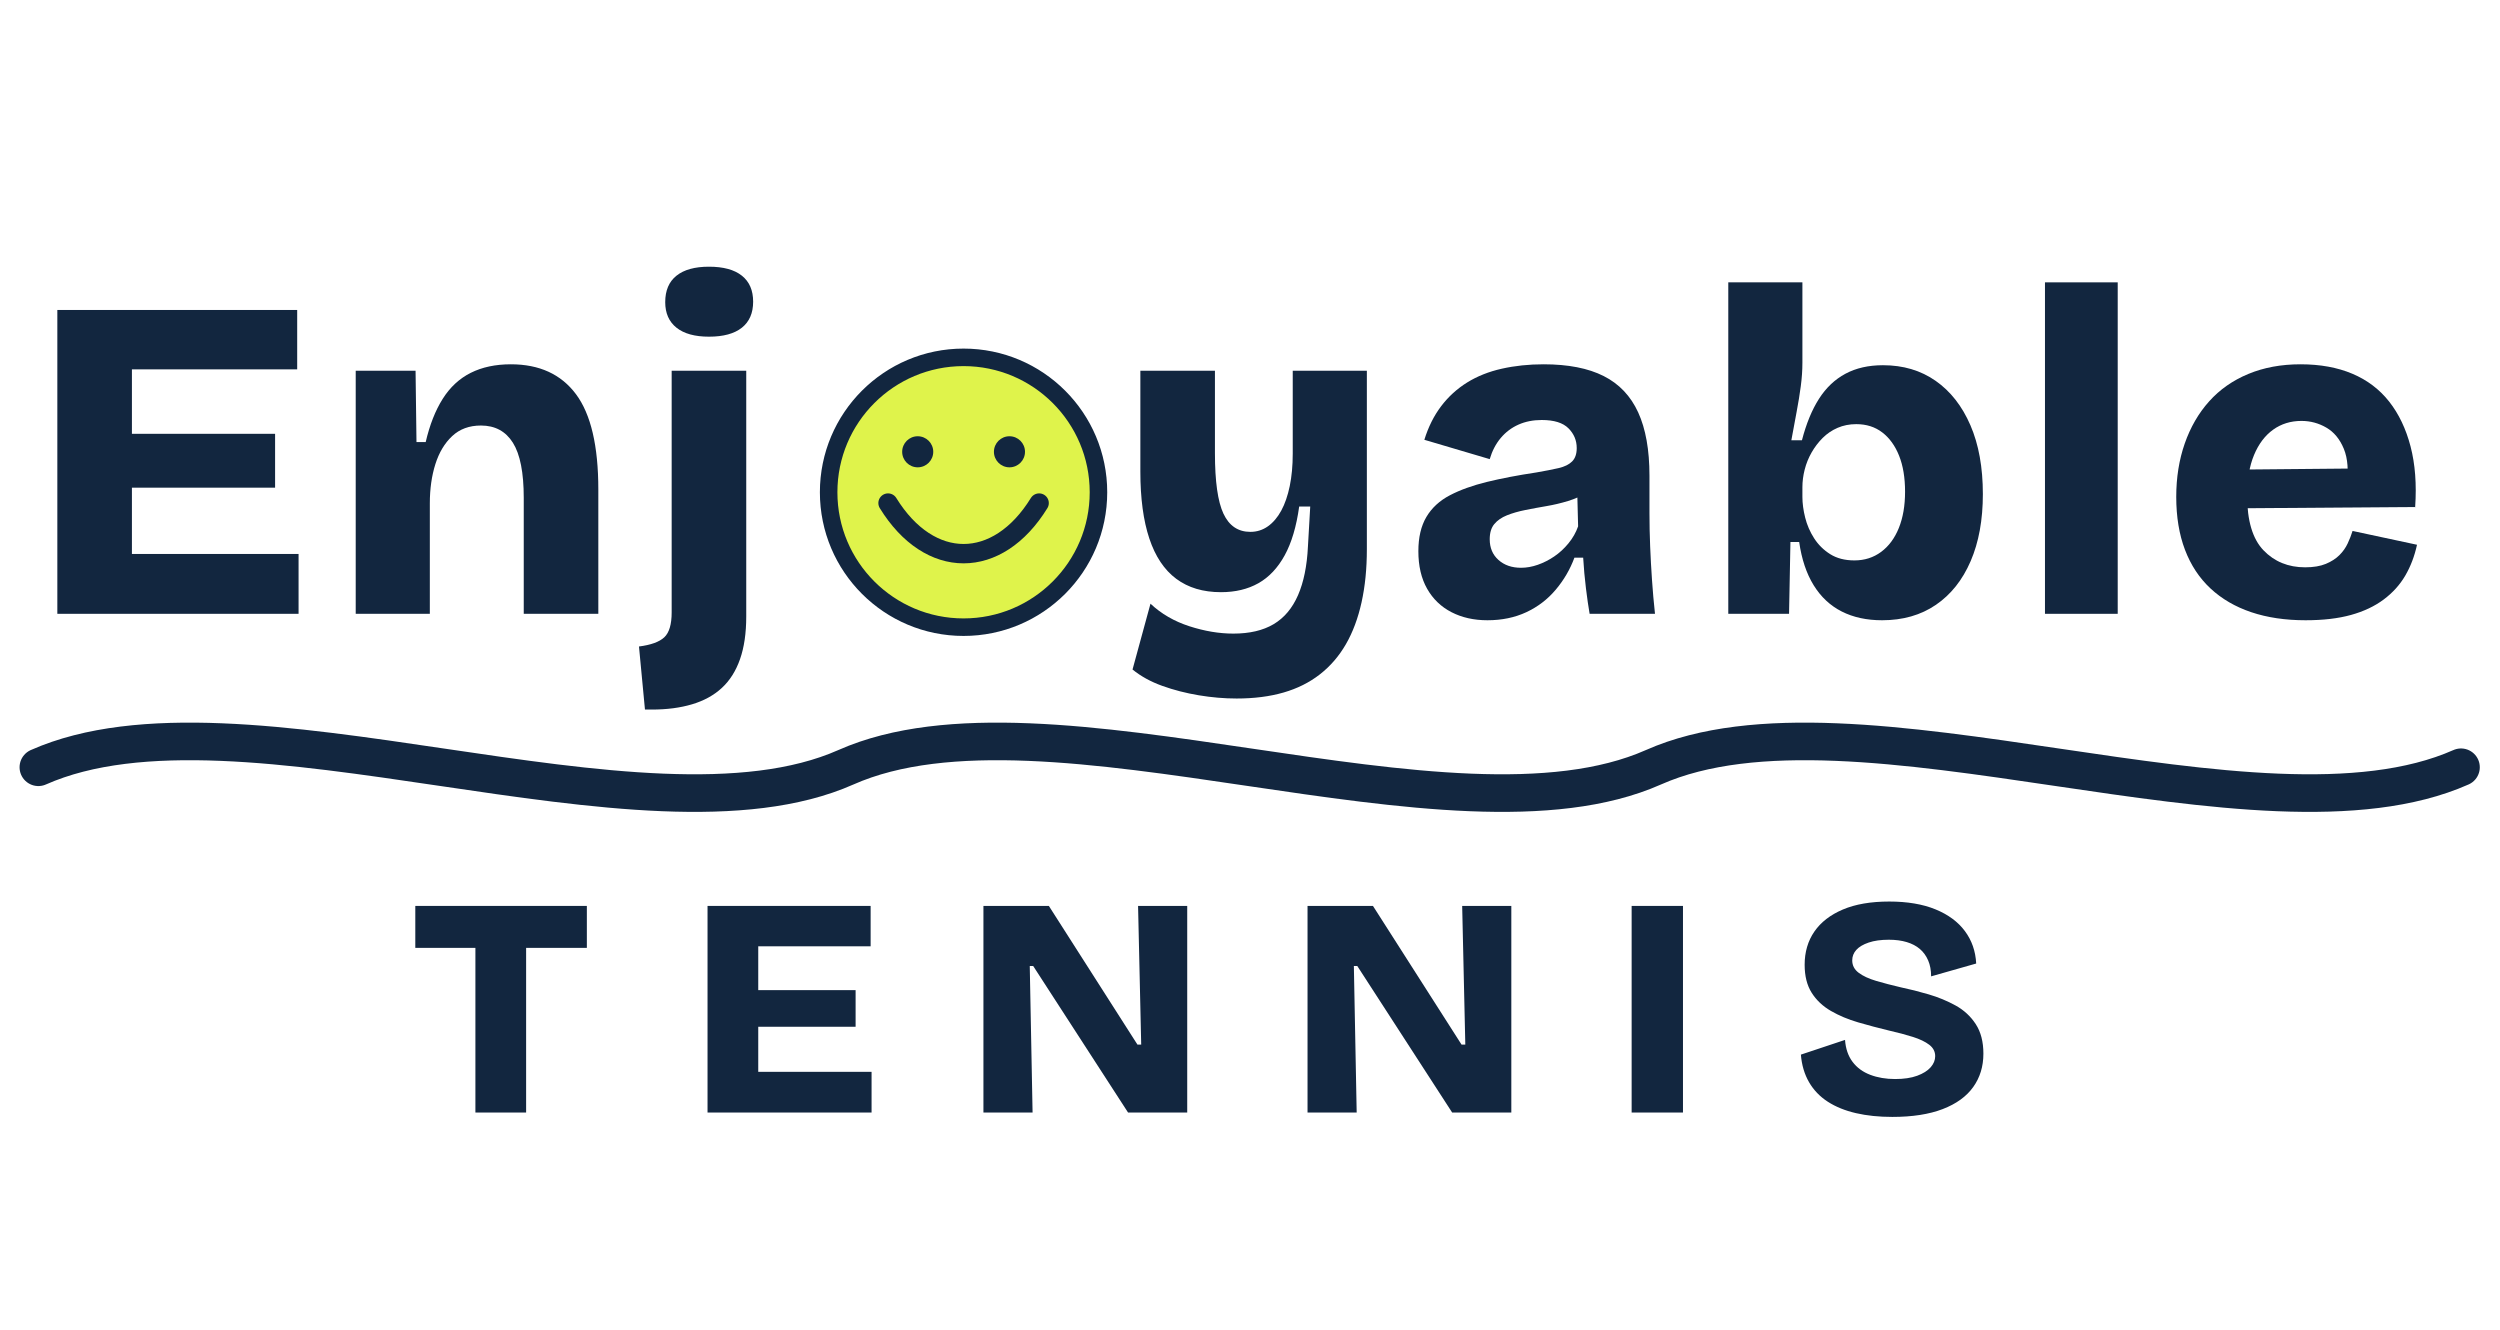
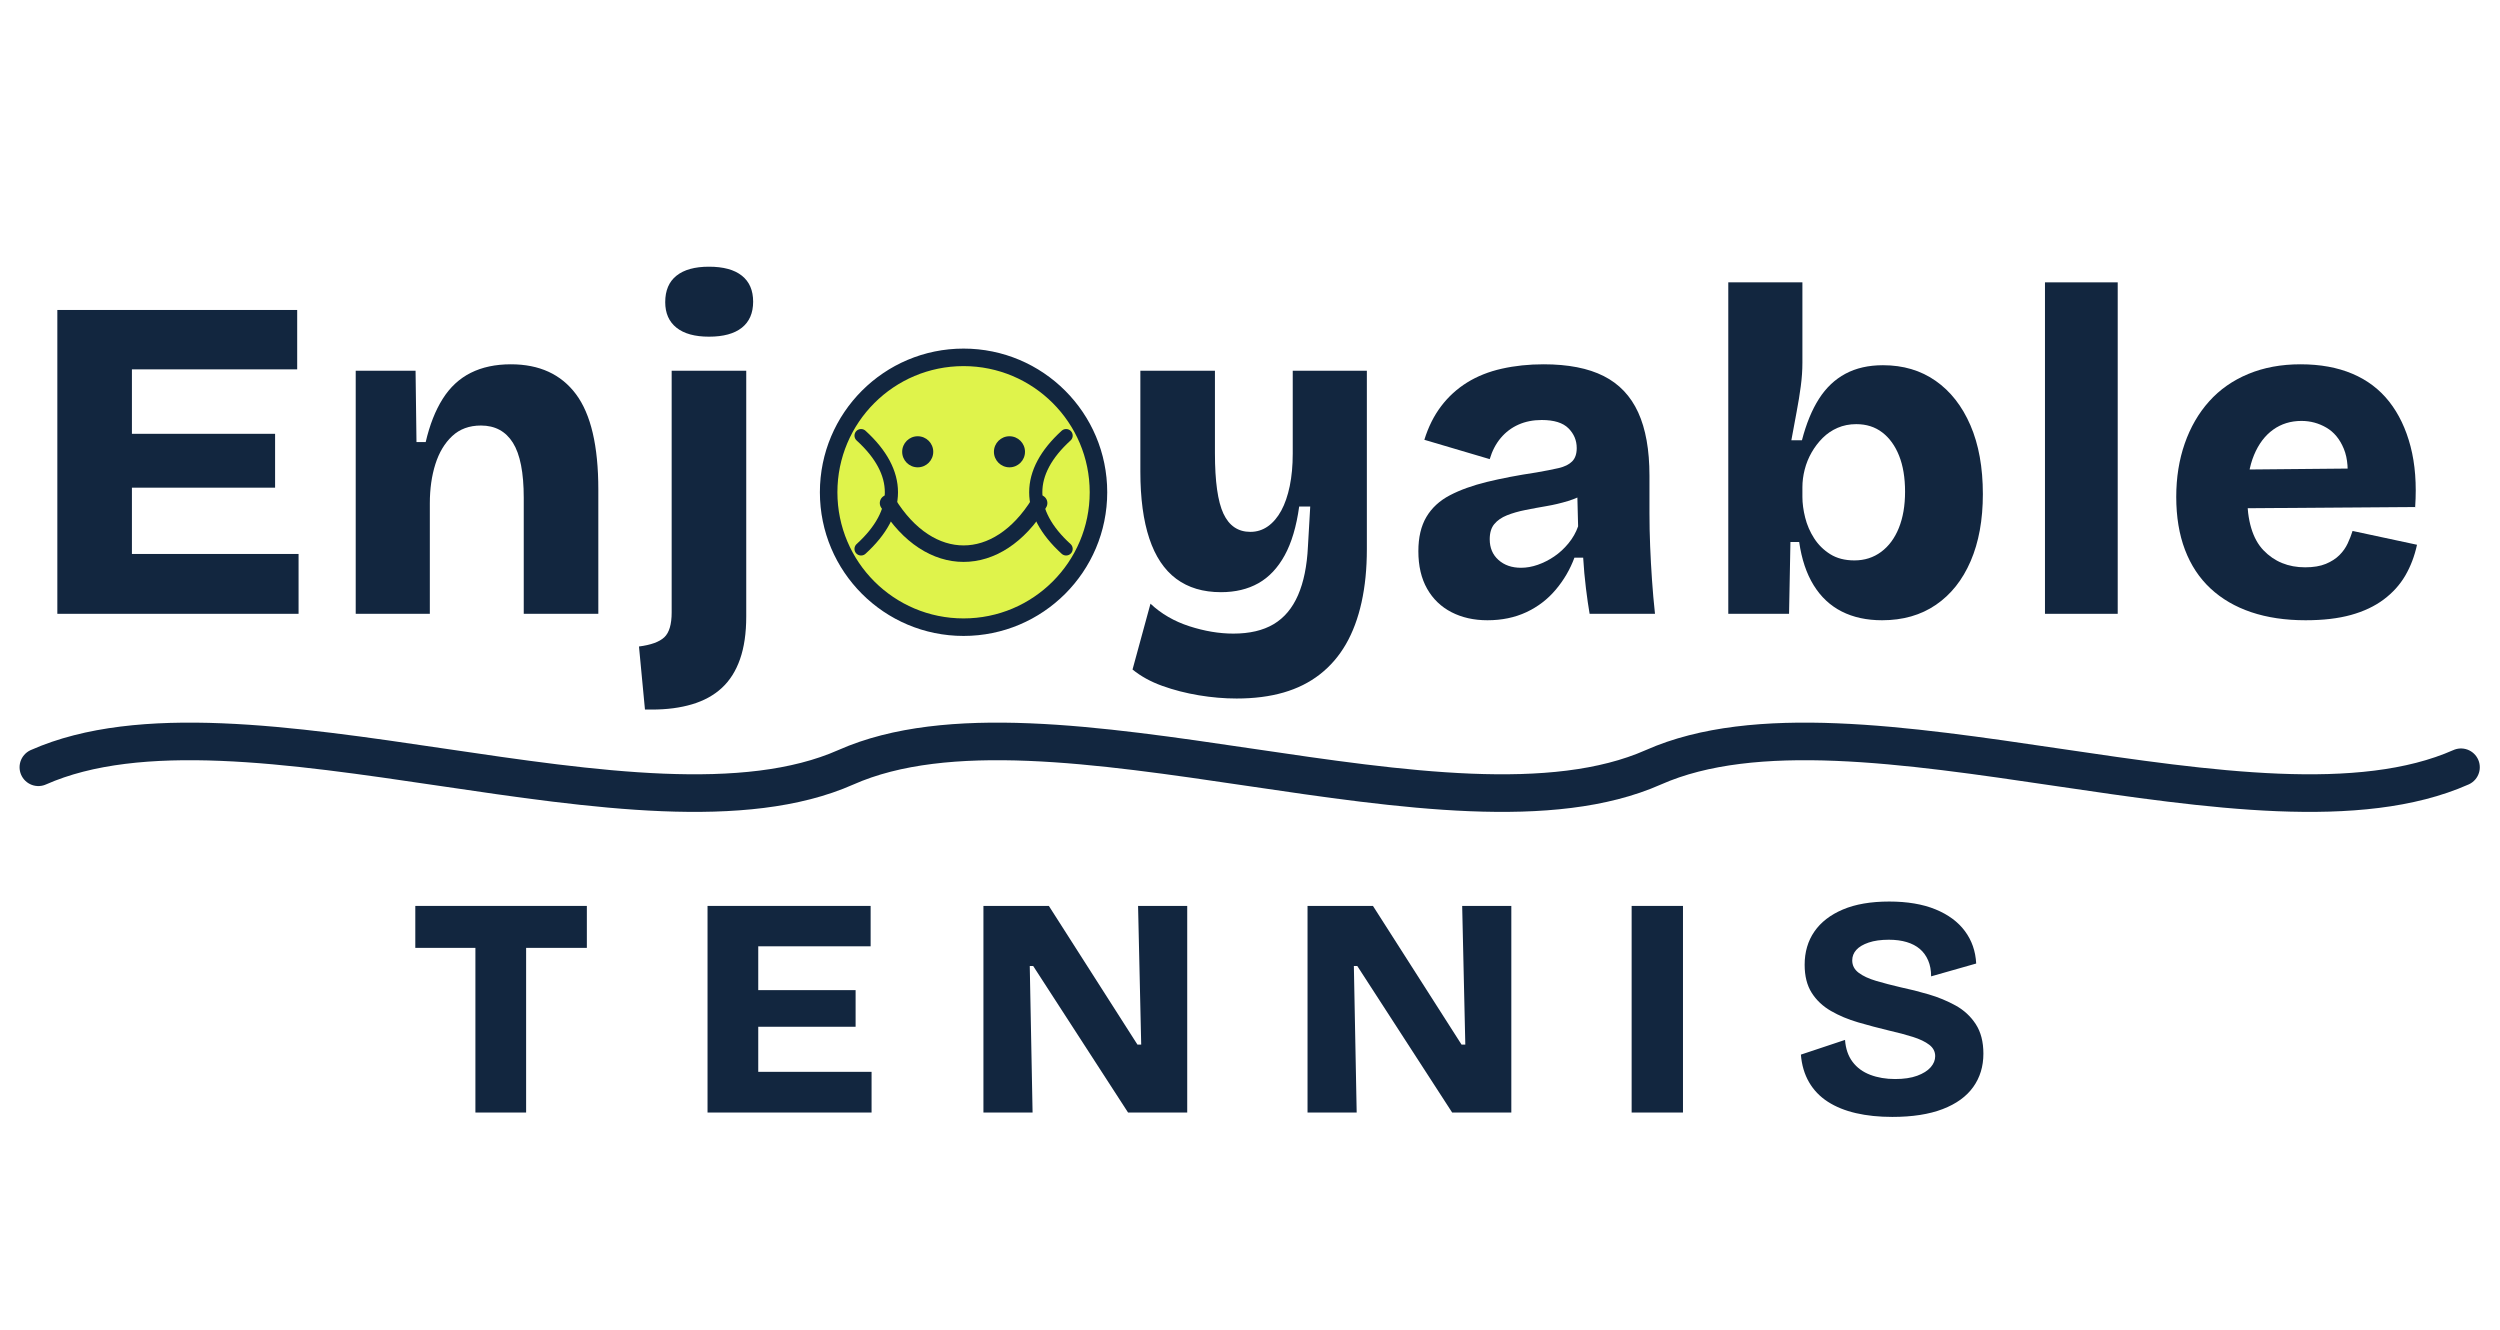
<svg xmlns="http://www.w3.org/2000/svg" viewBox="-4 0 391 208" width="391" height="208">
  <g fill="#12263F">
    <path d="M69 0V660H231V0ZM186 0V130H593V0ZM186 274V391H542V274ZM186 531V660H590V531Z" transform="translate(0.00 96.00) scale(0.072 -0.072)" />
    <path d="M62 0V318V528H192L194 373H214Q227 429 251.0 467.0Q275 505 312.0 523.5Q349 542 399 542Q492 542 540.5 477.0Q589 412 589 270V0H427V252Q427 334 403.5 371.5Q380 409 334 409Q296 409 271.5 386.0Q247 363 235.0 325.0Q223 287 223 240V0Z" transform="translate(47.17 96.00) scale(0.072 -0.072)" />
    <path d="M21 -208Q16 -208 13.0 -208.0Q10 -208 6 -208L-7 -71Q32 -66 48.0 -51.0Q64 -36 64 3V528H226V-6Q226 -60 212.5 -98.5Q199 -137 173.0 -161.0Q147 -185 108.5 -196.5Q70 -208 21 -208ZM145 602Q99 602 74.5 621.5Q50 641 50 677Q50 715 74.5 734.5Q99 754 145 754Q192 754 216.5 734.5Q241 715 241 678Q241 641 216.5 621.5Q192 602 145 602Z" transform="translate(96.44 96.00) scale(0.072 -0.072)" />
    <path d="M265 -184Q225 -184 183.0 -177.0Q141 -170 103.5 -156.5Q66 -143 39 -121L78 22Q113 -11 162.5 -27.0Q212 -43 258 -43Q311 -43 345.5 -22.5Q380 -2 398.5 40.5Q417 83 420 146L425 233H401Q392 168 369.5 127.0Q347 86 312.5 66.5Q278 47 231 47Q173 47 134.0 76.0Q95 105 75.5 163.5Q56 222 56 309V528H218V349Q218 257 236.5 217.5Q255 178 295 178Q316 178 333.0 190.0Q350 202 362.0 224.0Q374 246 380.5 277.5Q387 309 387 348V528H548V140Q548 77 536.5 25.0Q525 -27 502.5 -66.0Q480 -105 446.0 -131.5Q412 -158 367.0 -171.0Q322 -184 265 -184Z" transform="translate(170.32 96.00) scale(0.072 -0.072)" />
    <path d="M186 -14Q142 -14 108.0 3.5Q74 21 55.0 54.5Q36 88 36 136Q36 181 53.5 210.5Q71 240 104.5 257.5Q138 275 185.0 286.5Q232 298 292 307Q321 312 340.5 316.5Q360 321 370.0 331.0Q380 341 380 360Q380 385 362.0 403.0Q344 421 304 421Q276 421 253.5 411.0Q231 401 215.0 382.0Q199 363 191 336L49 378Q62 420 85.5 451.0Q109 482 142.0 502.5Q175 523 217.5 532.5Q260 542 308 542Q388 542 438.5 516.5Q489 491 513.5 437.5Q538 384 538 300V219Q538 183 539.5 146.5Q541 110 543.5 73.5Q546 37 550 0H408Q404 23 400.0 55.5Q396 88 394 122H375Q361 84 334.5 52.5Q308 21 270.5 3.5Q233 -14 186 -14ZM259 100Q277 100 295.5 106.5Q314 113 331.0 124.5Q348 136 362.0 153.0Q376 170 383 190L381 269L403 264Q384 252 361.0 245.0Q338 238 314.5 234.0Q291 230 268.5 225.5Q246 221 228.5 214.0Q211 207 201.0 195.0Q191 183 191 162Q191 134 210.0 117.0Q229 100 259 100Z" transform="translate(215.24 96.00) scale(0.072 -0.072)" />
    <path d="M396 -14Q346 -14 308.5 5.0Q271 24 247.5 62.0Q224 100 216 156H197L194 0H62V259V720H223V545Q223 521 219.5 494.5Q216 468 210.5 439.0Q205 410 199 377H222Q236 431 259.0 467.0Q282 503 316.5 521.5Q351 540 398 540Q464 540 512.5 506.0Q561 472 588.0 409.5Q615 347 615 260Q615 176 588.5 114.5Q562 53 513.0 19.5Q464 -14 396 -14ZM336 116Q369 116 394.0 134.5Q419 153 432.5 186.5Q446 220 446 265Q446 311 433.0 343.5Q420 376 396.5 394.0Q373 412 340 412Q318 412 299.5 404.0Q281 396 267.0 382.0Q253 368 243.0 350.5Q233 333 228.0 313.5Q223 294 223 275V254Q223 233 229.0 209.0Q235 185 248.5 164.0Q262 143 283.5 129.5Q305 116 336 116Z" transform="translate(261.84 96.00) scale(0.072 -0.072)" />
    <path d="M62 0V720H220V0Z" transform="translate(311.37 96.00) scale(0.072 -0.072)" />
    <path d="M313 -14Q247 -14 195.0 3.5Q143 21 106.5 55.0Q70 89 51.0 139.0Q32 189 32 254Q32 317 50.5 370.0Q69 423 103.5 461.5Q138 500 188.5 521.0Q239 542 302 542Q366 542 414.5 521.5Q463 501 494.5 461.0Q526 421 541.0 363.5Q556 306 551 232L138 229V313L459 316L402 277Q409 327 396.0 358.5Q383 390 358.0 404.5Q333 419 304 419Q269 419 242.5 400.0Q216 381 201.0 345.0Q186 309 186 257Q186 175 221.5 138.0Q257 101 312 101Q339 101 357.0 108.5Q375 116 386.5 127.5Q398 139 404.5 153.0Q411 167 415 180L555 150Q547 113 529.5 83.0Q512 53 482.5 31.0Q453 9 411.5 -2.5Q370 -14 313 -14Z" transform="translate(334.06 96.00) scale(0.072 -0.072)" />
  </g>
  <circle cx="146.70" cy="76.99" r="21.10" fill="#DFF34B" stroke="#12263F" stroke-width="2.74" />
+   <path d="M 130.67 68.13 C 137.00 73.89 137.00 80.09 130.67 85.85" fill="none" stroke="#12263F" stroke-width="2.06" stroke-linecap="round" />
+   <path d="M 162.74 68.13 C 156.41 73.89 156.41 80.09 162.74 85.85" fill="none" stroke="#12263F" stroke-width="2.06" stroke-linecap="round" />
  <circle cx="139.53" cy="70.66" r="2.43" fill="#12263F" />
  <circle cx="153.88" cy="70.66" r="2.43" fill="#12263F" />
-   <path d="M 134.89 78.68 C 141.39 89.23 152.02 89.23 158.52 78.68" fill="none" stroke="#12263F" stroke-width="3.03" stroke-linecap="round" />
+   <path d="M 134.89 78.68 C 141.39 89.23 152.02 89.23 158.52 78.68" fill="none" stroke="#12263F" stroke-width="2.58" stroke-linecap="round" />
  <path d="M 2.0 120.0 C 33.6 106.0 96.7 134.0 128.3 120.0 C 159.9 106.0 223.0 134.0 254.6 120.0 C 286.2 106.0 349.3 134.0 380.9 120.0" fill="none" stroke="#12263F" stroke-width="5.88" stroke-linecap="round" />
  <g fill="#12263F">
    <path d="M208 0V660H370V0ZM16 526V660H564V526Z" transform="translate(60.17 174.00) scale(0.04896 -0.04896)" />
    <path d="M69 0V660H231V0ZM186 0V130H593V0ZM186 274V391H542V274ZM186 531V660H590V531Z" transform="translate(103.28 174.00) scale(0.04896 -0.04896)" />
    <path d="M69 0V660H278L561 217H573L563 660H720V0H531L228 468H217L226 0Z" transform="translate(146.43 174.00) scale(0.04896 -0.04896)" />
    <path d="M69 0V660H278L561 217H573L563 660H720V0H531L228 468H217L226 0Z" transform="translate(197.12 174.00) scale(0.04896 -0.04896)" />
    <path d="M69 0V660H233V0Z" transform="translate(247.81 174.00) scale(0.04896 -0.04896)" />
    <path d="M331 -14Q267 -14 215.0 -2.0Q163 10 125.0 34.5Q87 59 65.0 97.0Q43 135 39 185L180 232Q183 190 204.0 162.0Q225 134 260.5 120.5Q296 107 340 107Q382 107 410.5 117.5Q439 128 453.5 144.5Q468 161 468 180Q468 202 449.0 216.5Q430 231 397.0 241.5Q364 252 320 262Q270 274 222.0 288.0Q174 302 135.0 324.5Q96 347 73.5 382.5Q51 418 51 472Q51 533 82.0 578.0Q113 623 173.0 648.5Q233 674 321 674Q408 674 469.0 649.0Q530 624 563.0 579.5Q596 535 599 476L455 435Q455 464 445.5 486.0Q436 508 419.0 522.5Q402 537 377.0 544.5Q352 552 320 552Q282 552 255.5 543.0Q229 534 216.0 519.5Q203 505 203 486Q203 462 223.5 446.5Q244 431 279.5 420.5Q315 410 358 400Q401 391 447.0 377.5Q493 364 533.0 342.0Q573 320 597.5 282.5Q622 245 622 188Q622 127 589.5 81.5Q557 36 492.0 11.0Q427 -14 331 -14Z" transform="translate(275.75 174.00) scale(0.04896 -0.04896)" />
  </g>
</svg>
